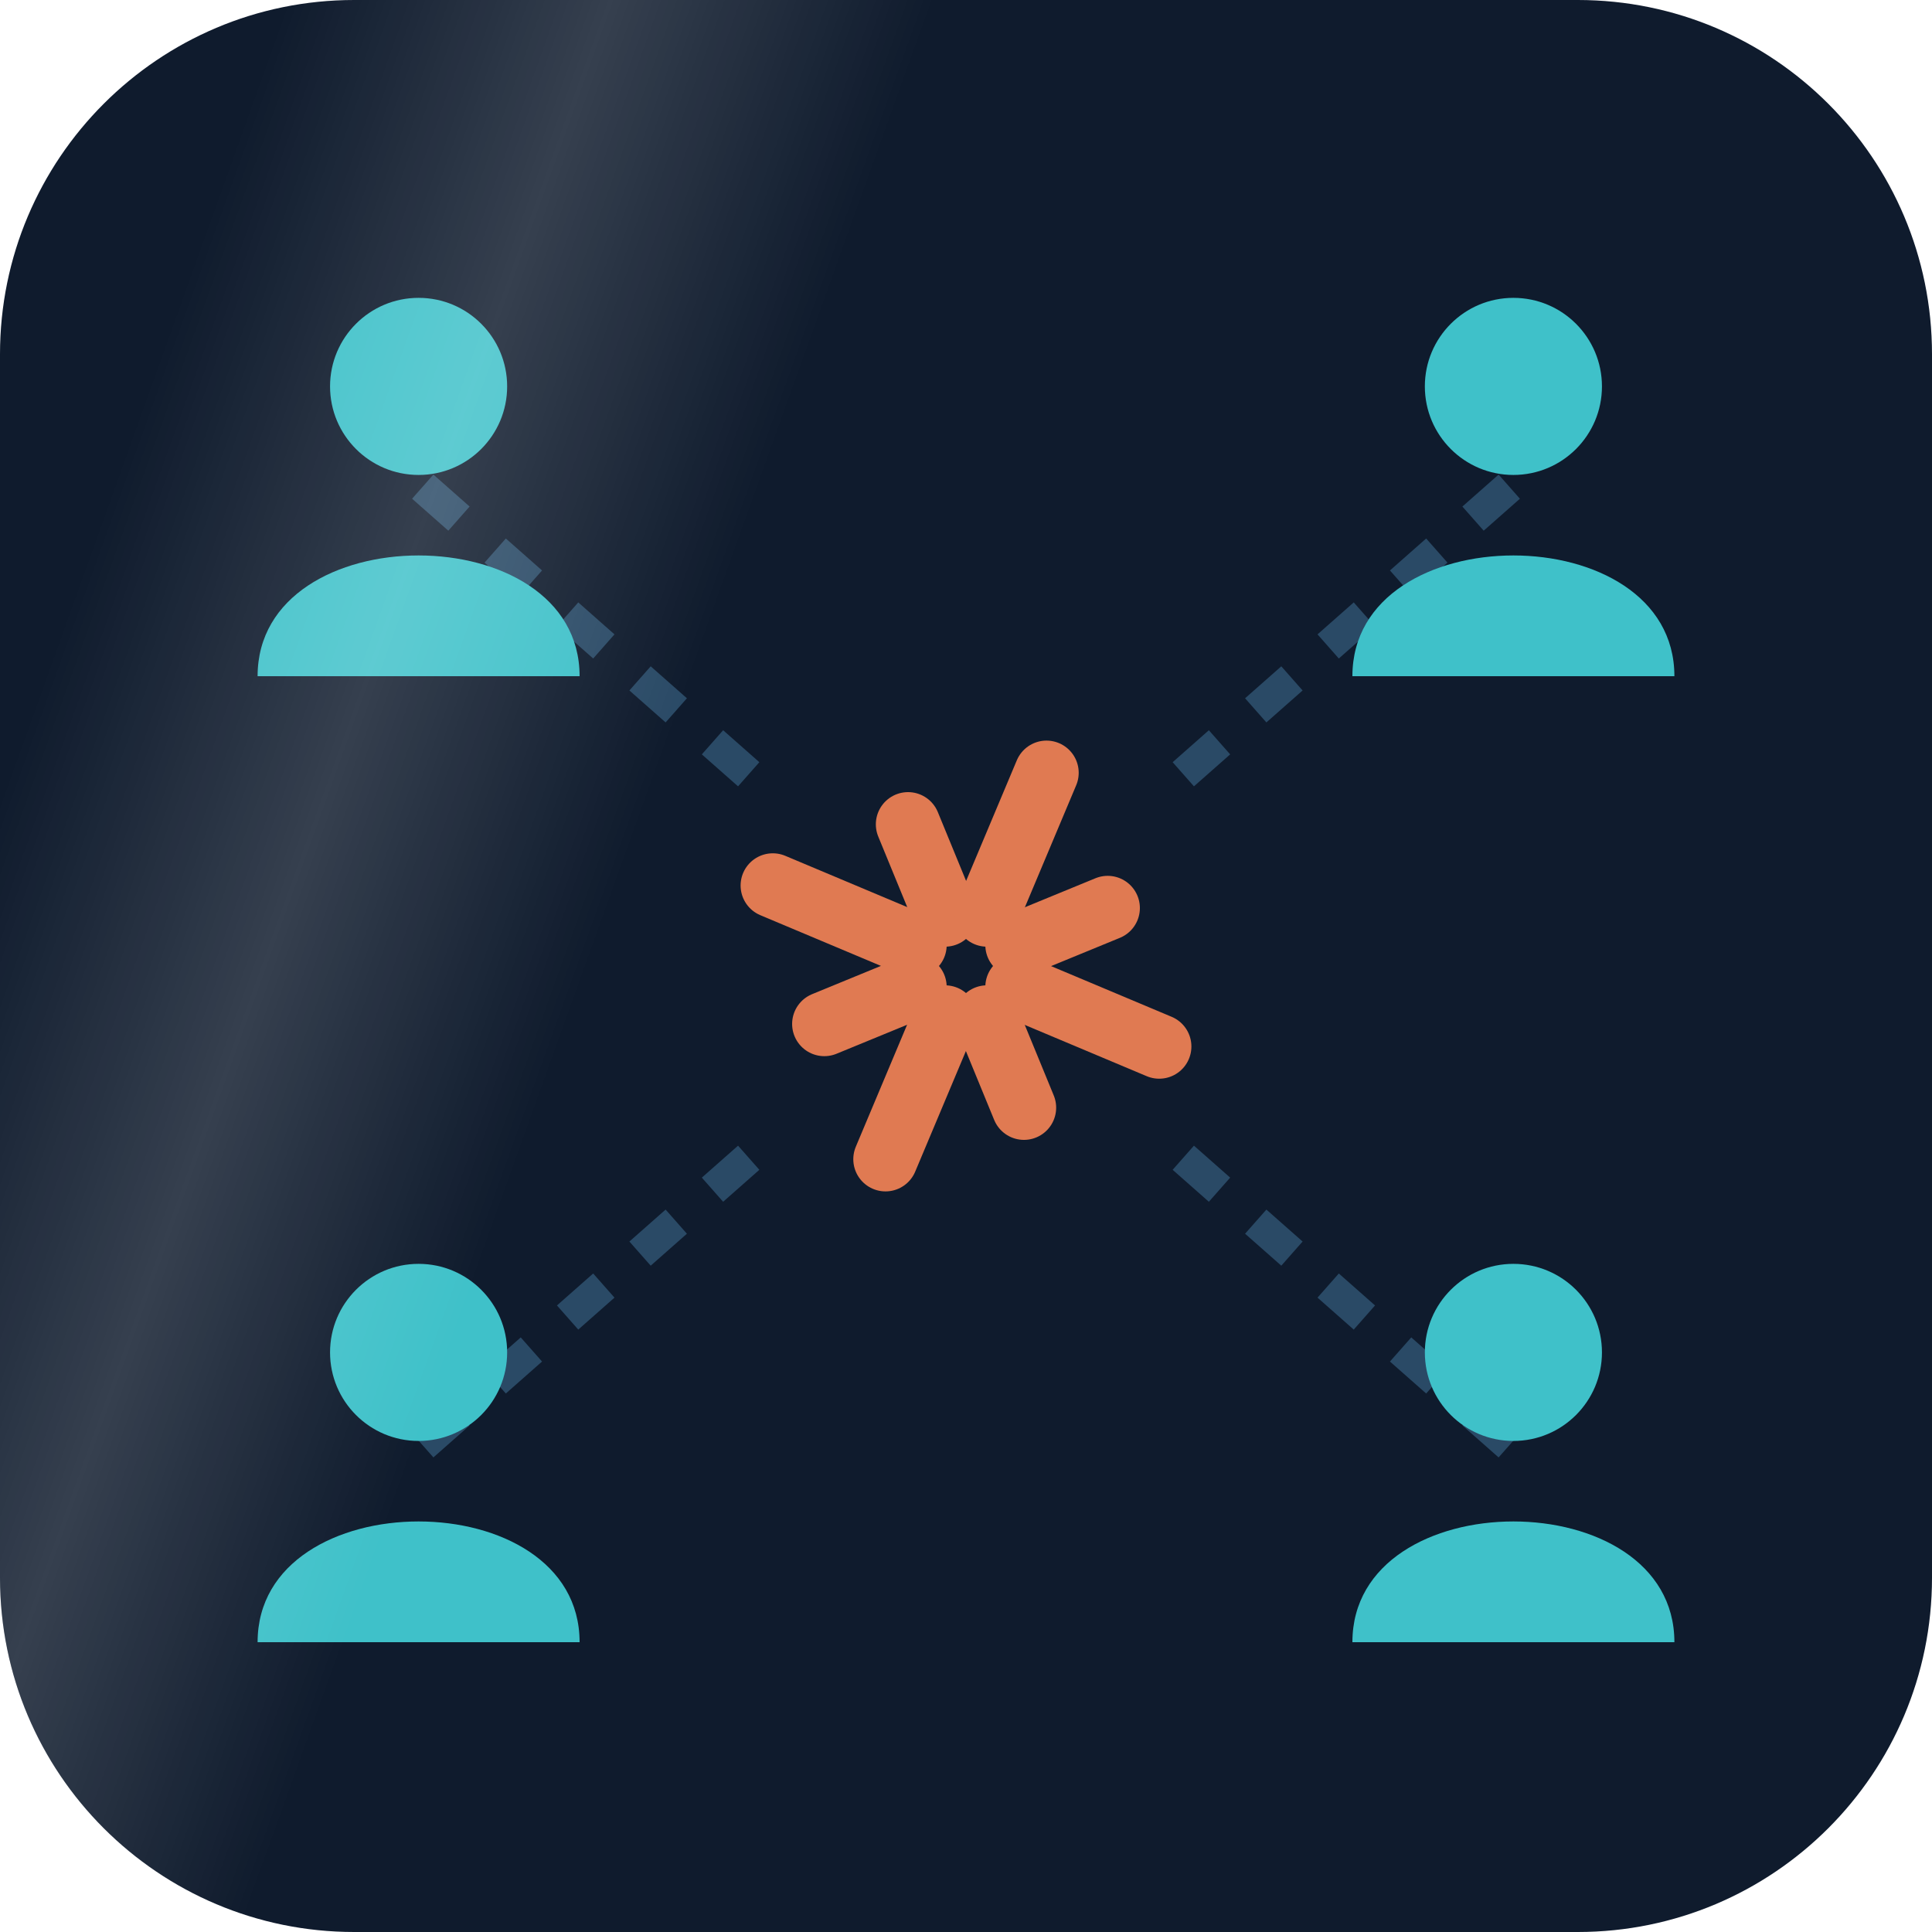
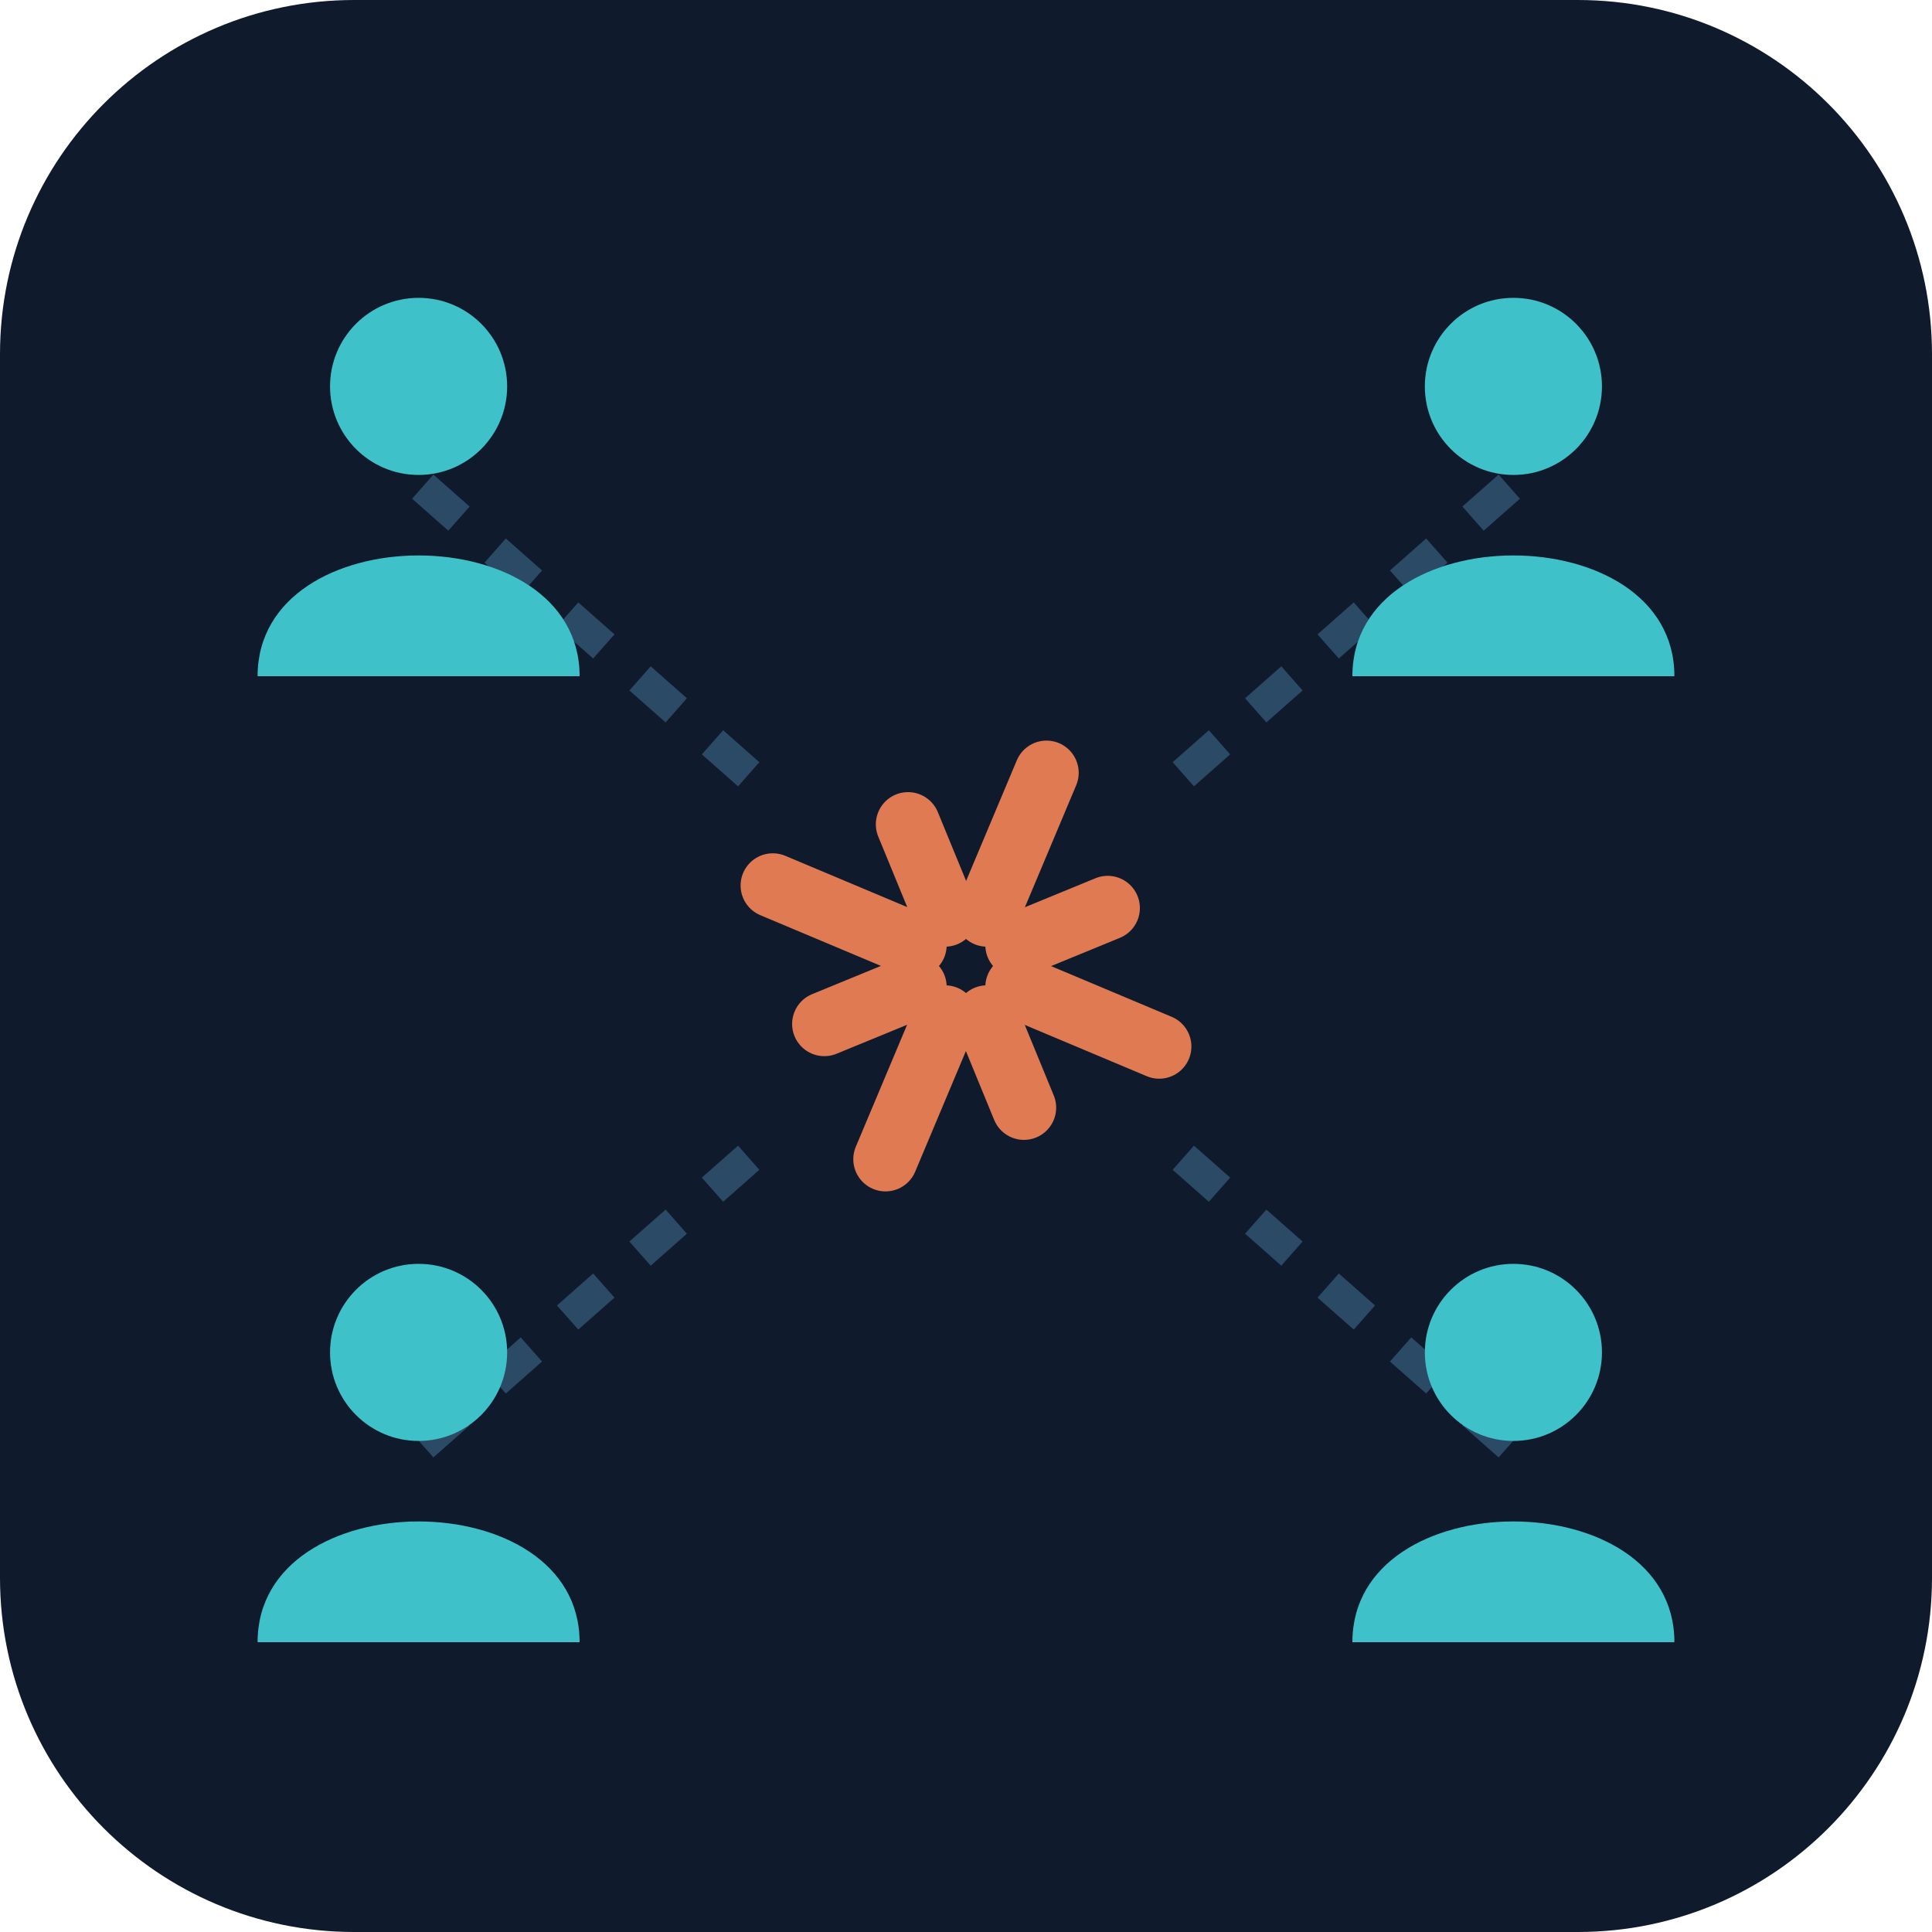
<svg xmlns="http://www.w3.org/2000/svg" viewBox="0 0 120 120" width="120" height="120" role="img">
-   <style>@keyframes tw{0%,100%{opacity:1}50%{opacity:.35}}@keyframes shine{0%,52%{transform:translateX(-80px)}100%{transform:translateX(200px)}}.tw{animation:tw 3.4s ease-in-out infinite}.shine{animation:shine 9s ease-in-out infinite;animation-delay:-4s}@media (prefers-reduced-motion: reduce){.tw,.shine{animation:none}.shine-g{display:none}}</style>
-   <defs>
-     <clipPath id="tile-clip">
-       <rect width="120" height="120" rx="22" />
-     </clipPath>
-     <linearGradient id="tile-shine" x1="0" x2="1" y1="0" y2="0">
-       <stop offset="0" stop-color="#fff" stop-opacity="0" />
-       <stop offset="0.5" stop-color="#fff" stop-opacity="0.16" />
-       <stop offset="1" stop-color="#fff" stop-opacity="0" />
-     </linearGradient>
-   </defs>
  <rect width="120" height="120" rx="22" fill="#0f1b2d" />
  <line x1="60" y1="60" x2="26" y2="30" stroke="#2a4a66" stroke-width="2" stroke-dasharray="3 3" />
  <line x1="60" y1="60" x2="94" y2="30" stroke="#2a4a66" stroke-width="2" stroke-dasharray="3 3" />
  <line x1="60" y1="60" x2="26" y2="90" stroke="#2a4a66" stroke-width="2" stroke-dasharray="3 3" />
  <line x1="60" y1="60" x2="94" y2="90" stroke="#2a4a66" stroke-width="2" stroke-dasharray="3 3" />
-   <g class="tw" style="animation-delay:1.55s">
-     <circle cx="26" cy="24" r="5.5" fill="#3fc1c9" />
-   </g>
+   <circle cx="26" cy="24" r="5.5" fill="#3fc1c9" />
  <path d="M16,42 C16,32 36,32 36,42 Z" fill="#3fc1c9" />
-   <g class="tw" style="animation-delay:1.98s">
-     <circle cx="94" cy="24" r="5.5" fill="#3fc1c9" />
-   </g>
+   <circle cx="94" cy="24" r="5.5" fill="#3fc1c9" />
  <path d="M84,42 C84,32 104,32 104,42 Z" fill="#3fc1c9" />
-   <g class="tw" style="animation-delay:2.41s">
-     <circle cx="26" cy="84" r="5.5" fill="#3fc1c9" />
-   </g>
+   <circle cx="26" cy="84" r="5.5" fill="#3fc1c9" />
  <path d="M16,102 C16,92 36,92 36,102 Z" fill="#3fc1c9" />
-   <g class="tw" style="animation-delay:2.84s">
-     <circle cx="94" cy="84" r="5.5" fill="#3fc1c9" />
-   </g>
+   <circle cx="94" cy="84" r="5.5" fill="#3fc1c9" />
  <path d="M84,102 C84,92 104,92 104,102 Z" fill="#3fc1c9" />
  <circle cx="60" cy="60" r="17" fill="#0f1b2d" />
  <line x1="63.2" y1="61.3" x2="72.0" y2="65.0" stroke="#e07a52" stroke-width="4" stroke-linecap="round" />
  <line x1="61.3" y1="63.2" x2="63.6" y2="68.8" stroke="#e07a52" stroke-width="4" stroke-linecap="round" />
  <line x1="58.7" y1="63.2" x2="55.0" y2="72.0" stroke="#e07a52" stroke-width="4" stroke-linecap="round" />
  <line x1="56.8" y1="61.3" x2="51.2" y2="63.6" stroke="#e07a52" stroke-width="4" stroke-linecap="round" />
  <line x1="56.8" y1="58.7" x2="48.0" y2="55.0" stroke="#e07a52" stroke-width="4" stroke-linecap="round" />
  <line x1="58.7" y1="56.8" x2="56.4" y2="51.2" stroke="#e07a52" stroke-width="4" stroke-linecap="round" />
  <line x1="61.3" y1="56.8" x2="65.0" y2="48.0" stroke="#e07a52" stroke-width="4" stroke-linecap="round" />
  <line x1="63.2" y1="58.7" x2="68.8" y2="56.4" stroke="#e07a52" stroke-width="4" stroke-linecap="round" />
-   <g class="shine-g" clip-path="url(#tile-clip)">
-     <g transform="rotate(20 60 60)">
-       <rect class="shine" x="0" y="-30" width="38" height="180" fill="url(#tile-shine)" />
-     </g>
-   </g>
</svg>
